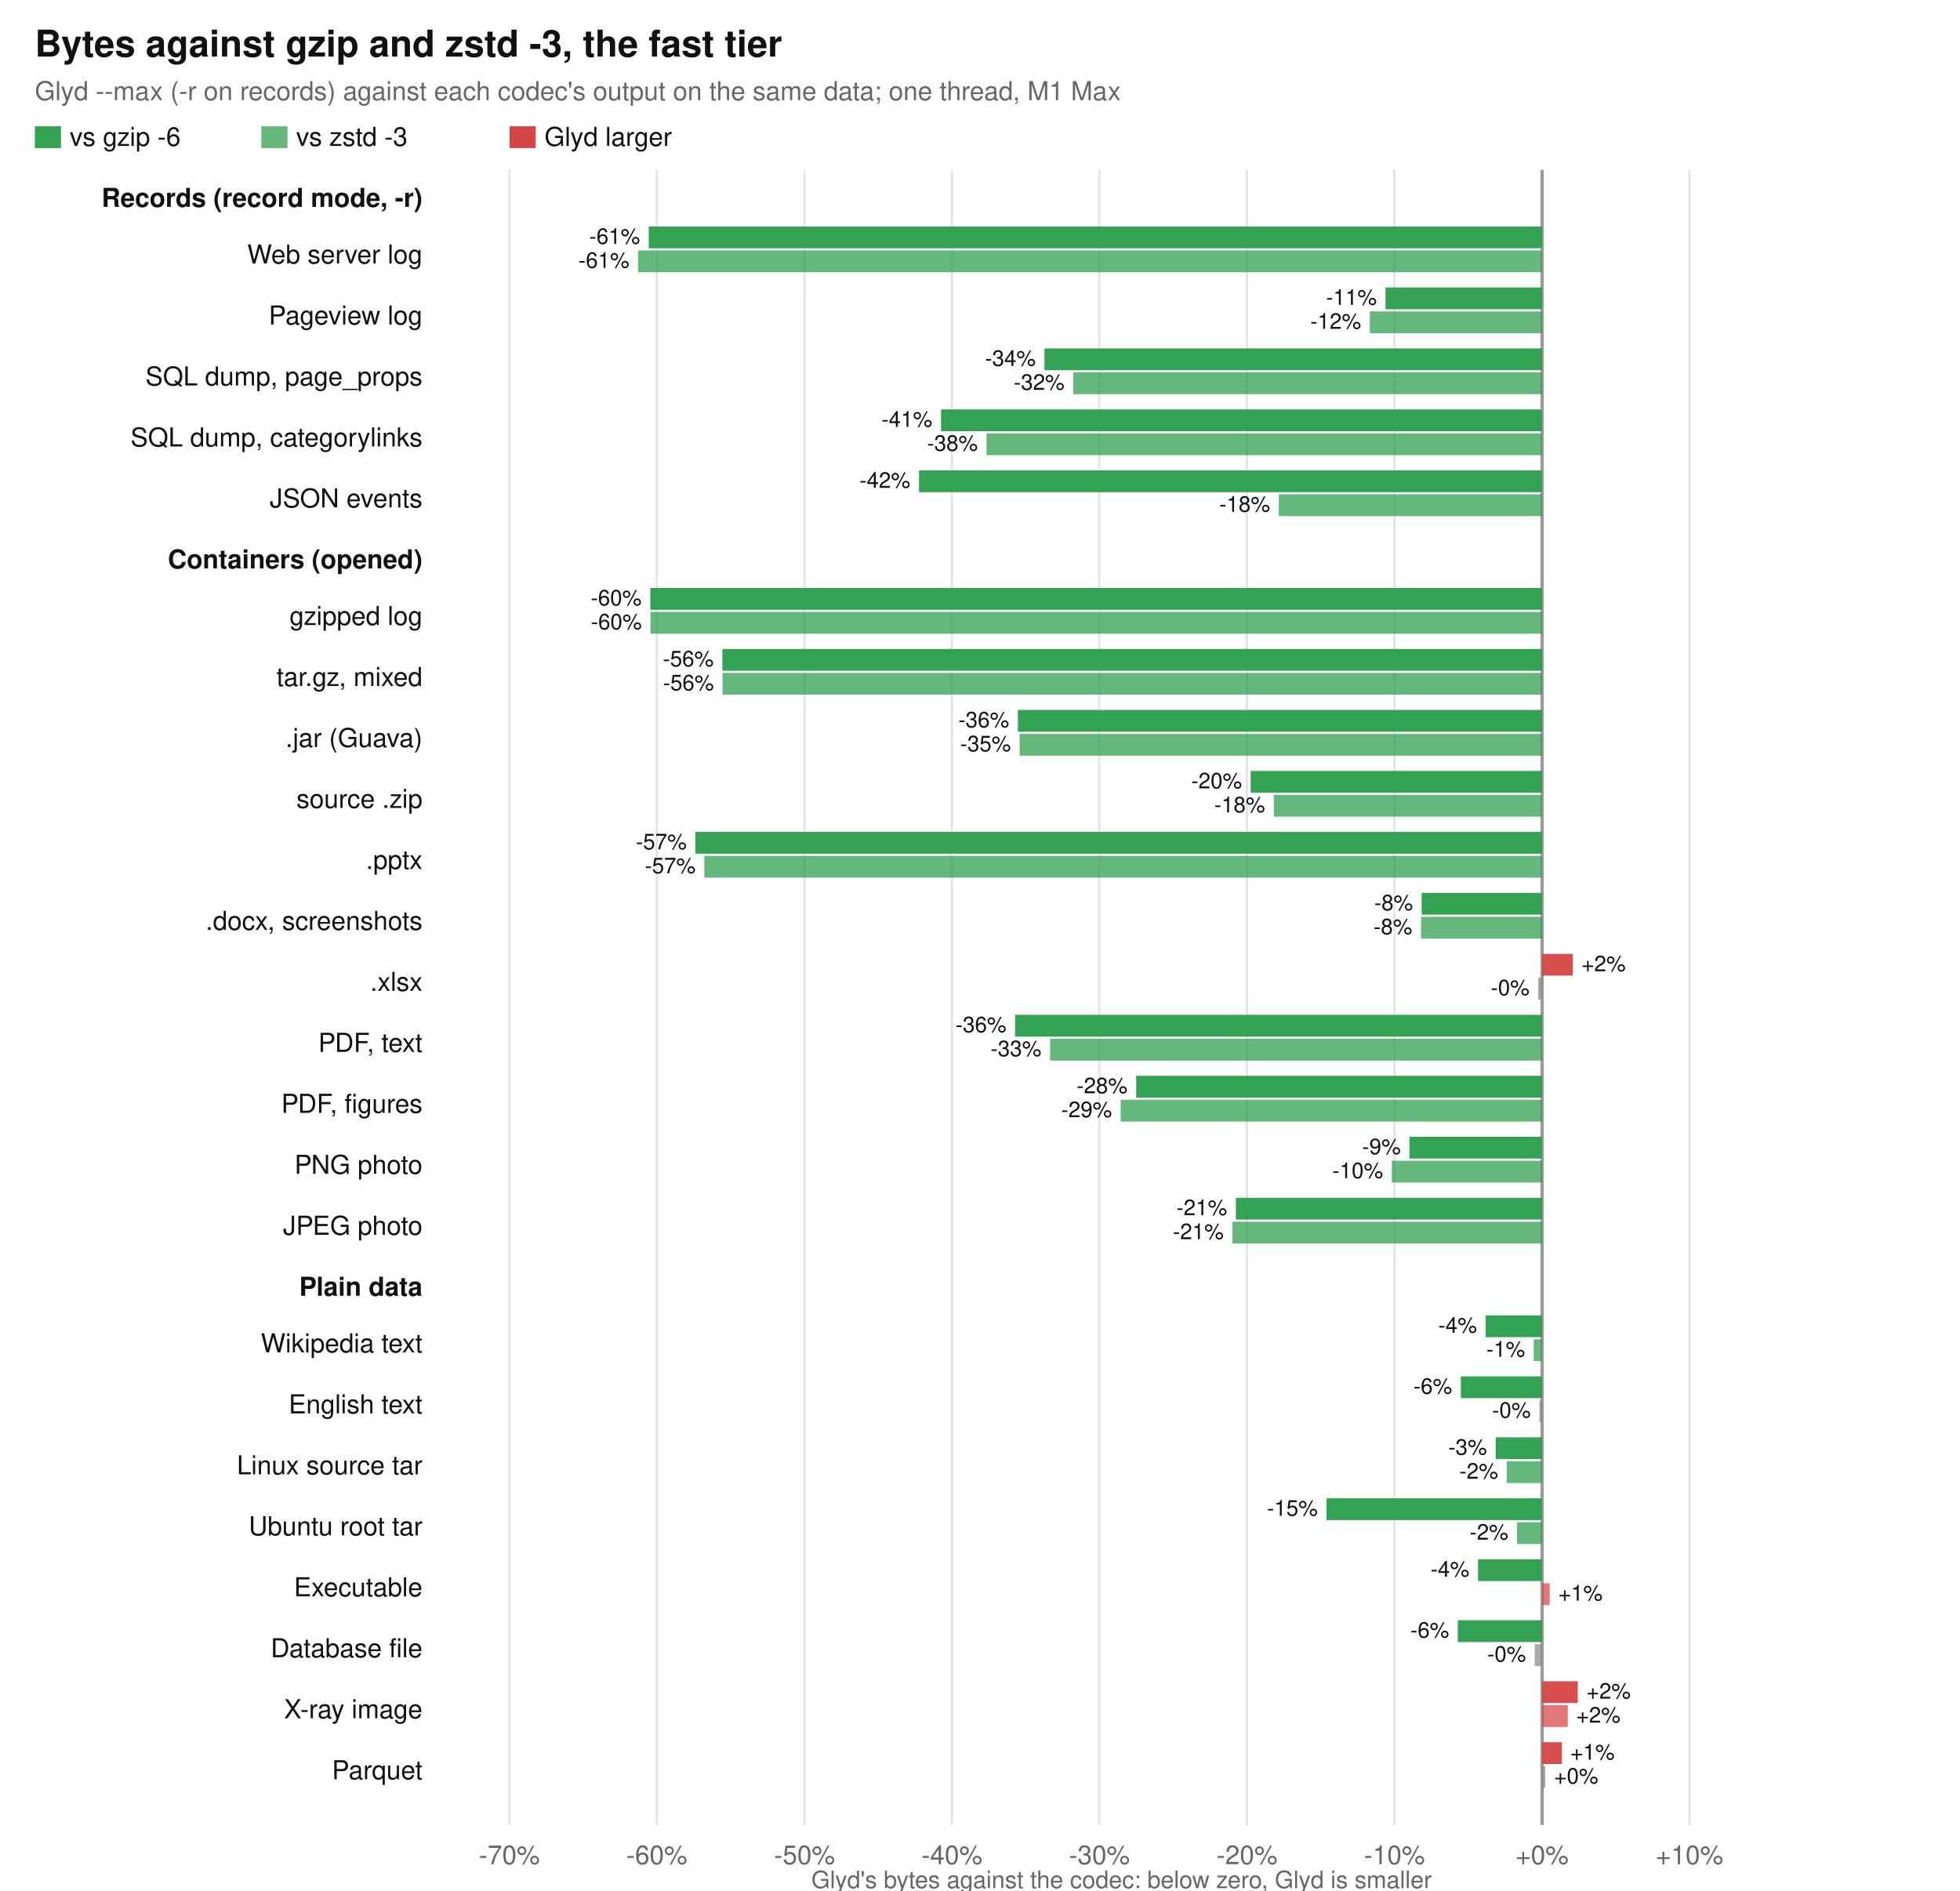
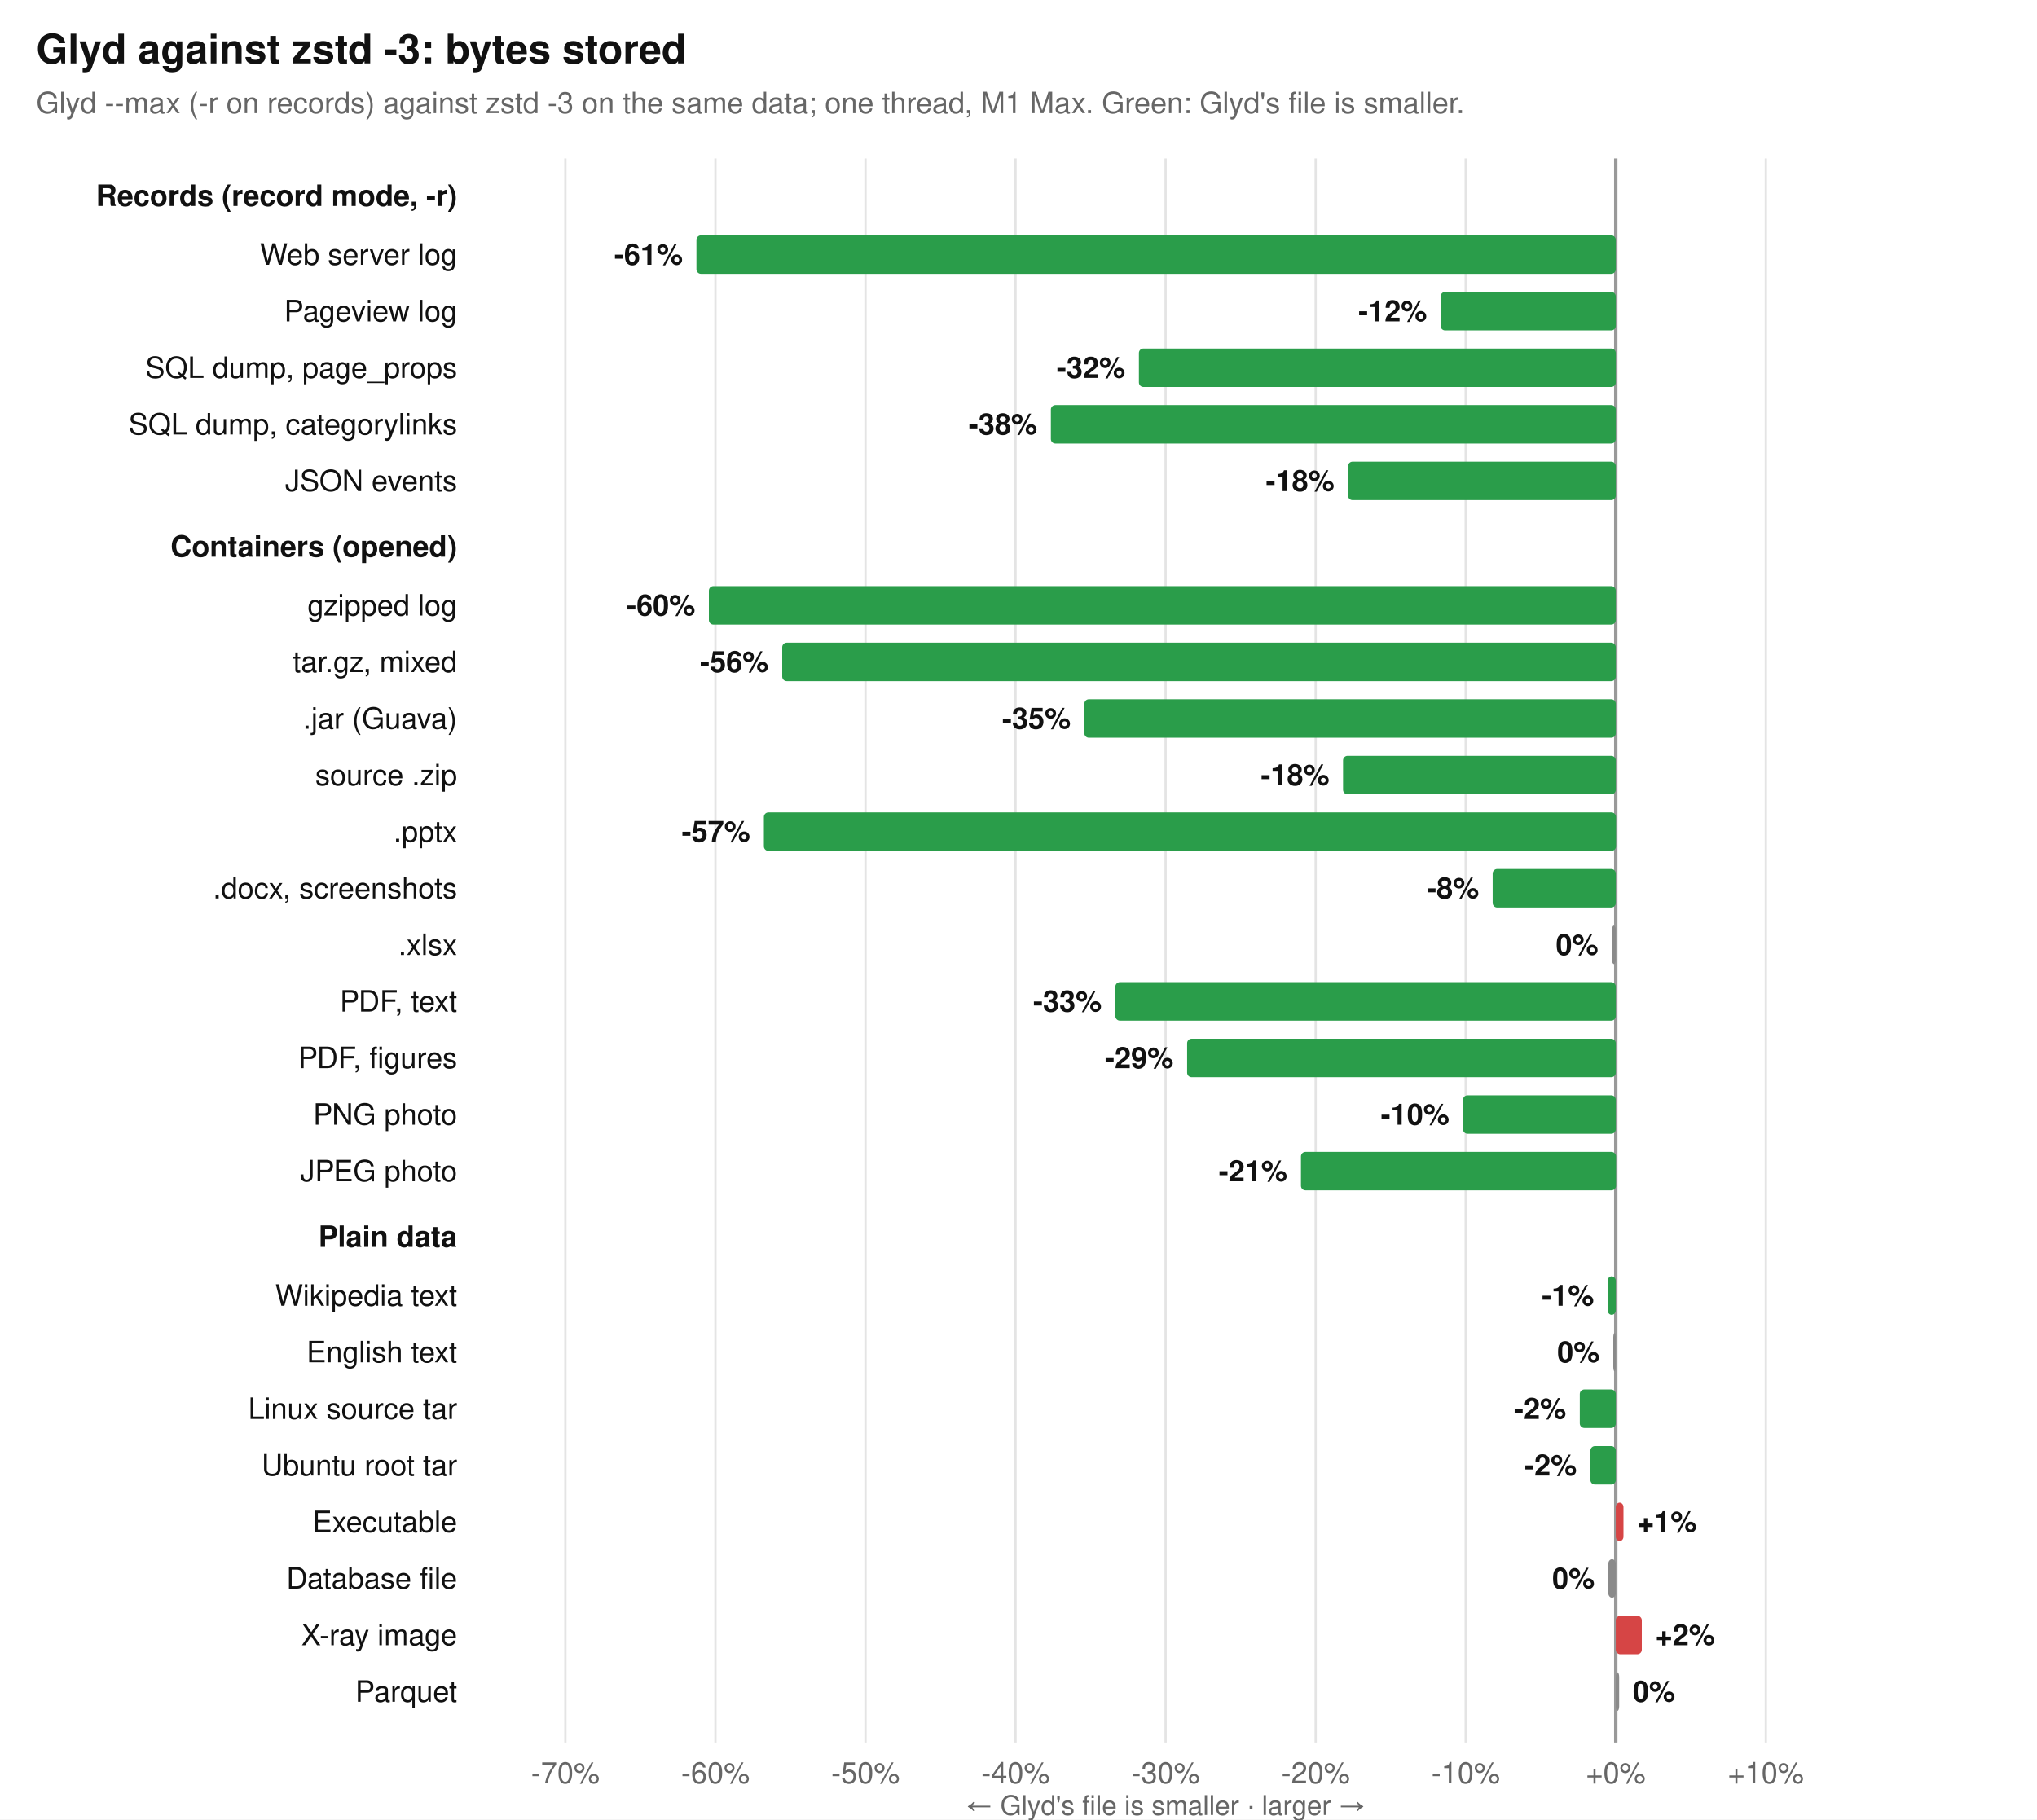
- <svg xmlns="http://www.w3.org/2000/svg" width="900" height="868" viewBox="0 0 900 868" font-family="-apple-system,system-ui,Segoe UI,Helvetica,Arial,sans-serif" font-size="12">
-   <rect width="900" height="868" fill="white" />
-   <text x="16" y="26" font-size="17" font-weight="600" fill="#111">Bytes against gzip and zstd -3, the fast tier</text>
-   <text x="16" y="46" fill="#666">Glyd --max (-r on records) against each codec's output on the same data; one thread, M1 Max</text>
-   <rect x="16" y="58" width="12" height="10" fill="#2a9d4a" opacity="0.95" />
-   <text x="32" y="67" fill="#111">vs gzip -6</text>
-   <rect x="120" y="58" width="12" height="10" fill="#2a9d4a" opacity="0.73" />
-   <text x="136" y="67" fill="#111">vs zstd -3</text>
-   <rect x="234" y="58" width="12" height="10" fill="#d64545" />
-   <text x="250" y="67" fill="#111">Glyd larger</text>
-   <line x1="233.9" y1="78" x2="233.9" y2="838" stroke="#e4e4e4" stroke-width="1" />
-   <text x="233.9" y="856" text-anchor="middle" fill="#666">-70%</text>
-   <line x1="301.6" y1="78" x2="301.6" y2="838" stroke="#e4e4e4" stroke-width="1" />
-   <text x="301.6" y="856" text-anchor="middle" fill="#666">-60%</text>
-   <line x1="369.4" y1="78" x2="369.4" y2="838" stroke="#e4e4e4" stroke-width="1" />
-   <text x="369.4" y="856" text-anchor="middle" fill="#666">-50%</text>
-   <line x1="437.1" y1="78" x2="437.1" y2="838" stroke="#e4e4e4" stroke-width="1" />
-   <text x="437.1" y="856" text-anchor="middle" fill="#666">-40%</text>
-   <line x1="504.8" y1="78" x2="504.8" y2="838" stroke="#e4e4e4" stroke-width="1" />
-   <text x="504.8" y="856" text-anchor="middle" fill="#666">-30%</text>
-   <line x1="572.6" y1="78" x2="572.6" y2="838" stroke="#e4e4e4" stroke-width="1" />
-   <text x="572.6" y="856" text-anchor="middle" fill="#666">-20%</text>
-   <line x1="640.3" y1="78" x2="640.3" y2="838" stroke="#e4e4e4" stroke-width="1" />
-   <text x="640.3" y="856" text-anchor="middle" fill="#666">-10%</text>
-   <line x1="708.1" y1="78" x2="708.1" y2="838" stroke="#999" stroke-width="1.5" />
-   <text x="708.1" y="856" text-anchor="middle" fill="#666">+0%</text>
-   <line x1="775.8" y1="78" x2="775.8" y2="838" stroke="#e4e4e4" stroke-width="1" />
-   <text x="775.8" y="856" text-anchor="middle" fill="#666">+10%</text>
-   <text x="515" y="867" text-anchor="middle" fill="#666" font-size="11">Glyd's bytes against the codec: below zero, Glyd is smaller</text>
-   <text x="194" y="95" text-anchor="end" font-weight="600" fill="#111">Records (record mode, -r)</text>
-   <text x="194" y="121.0" text-anchor="end" fill="#111">Web server log</text>
-   <rect x="297.9" y="104" width="410.2" height="10" fill="#2a9d4a" opacity="0.95" />
-   <text x="293.9" y="112" text-anchor="end" fill="#111" font-size="10">-61%</text>
-   <rect x="293.0" y="115" width="415.0" height="10" fill="#2a9d4a" opacity="0.73" />
-   <text x="289.0" y="123" text-anchor="end" fill="#111" font-size="10">-61%</text>
-   <text x="194" y="149.0" text-anchor="end" fill="#111">Pageview log</text>
-   <rect x="636.2" y="132" width="71.9" height="10" fill="#2a9d4a" opacity="0.95" />
-   <text x="632.2" y="140" text-anchor="end" fill="#111" font-size="10">-11%</text>
-   <rect x="629.0" y="143" width="79.1" height="10" fill="#2a9d4a" opacity="0.73" />
-   <text x="625.0" y="151" text-anchor="end" fill="#111" font-size="10">-12%</text>
-   <text x="194" y="177.0" text-anchor="end" fill="#111">SQL dump, page_props</text>
-   <rect x="479.6" y="160" width="228.5" height="10" fill="#2a9d4a" opacity="0.95" />
-   <text x="475.6" y="168" text-anchor="end" fill="#111" font-size="10">-34%</text>
-   <rect x="492.8" y="171" width="215.3" height="10" fill="#2a9d4a" opacity="0.73" />
-   <text x="488.8" y="179" text-anchor="end" fill="#111" font-size="10">-32%</text>
-   <text x="194" y="205.0" text-anchor="end" fill="#111">SQL dump, categorylinks</text>
-   <rect x="432.1" y="188" width="275.9" height="10" fill="#2a9d4a" opacity="0.95" />
-   <text x="428.1" y="196" text-anchor="end" fill="#111" font-size="10">-41%</text>
-   <rect x="453.0" y="199" width="255.0" height="10" fill="#2a9d4a" opacity="0.73" />
-   <text x="449.0" y="207" text-anchor="end" fill="#111" font-size="10">-38%</text>
-   <text x="194" y="233.0" text-anchor="end" fill="#111">JSON events</text>
-   <rect x="422.0" y="216" width="286.0" height="10" fill="#2a9d4a" opacity="0.95" />
-   <text x="418.0" y="224" text-anchor="end" fill="#111" font-size="10">-42%</text>
-   <rect x="587.2" y="227" width="120.9" height="10" fill="#2a9d4a" opacity="0.73" />
-   <text x="583.2" y="235" text-anchor="end" fill="#111" font-size="10">-18%</text>
-   <text x="194" y="261" text-anchor="end" font-weight="600" fill="#111">Containers (opened)</text>
-   <text x="194" y="287.0" text-anchor="end" fill="#111">gzipped log</text>
-   <rect x="298.6" y="270" width="409.5" height="10" fill="#2a9d4a" opacity="0.95" />
-   <text x="294.6" y="278" text-anchor="end" fill="#111" font-size="10">-60%</text>
-   <rect x="298.7" y="281" width="409.4" height="10" fill="#2a9d4a" opacity="0.73" />
-   <text x="294.7" y="289" text-anchor="end" fill="#111" font-size="10">-60%</text>
-   <text x="194" y="315.0" text-anchor="end" fill="#111">tar.gz, mixed</text>
-   <rect x="331.7" y="298" width="376.4" height="10" fill="#2a9d4a" opacity="0.95" />
-   <text x="327.7" y="306" text-anchor="end" fill="#111" font-size="10">-56%</text>
-   <rect x="331.8" y="309" width="376.3" height="10" fill="#2a9d4a" opacity="0.73" />
-   <text x="327.8" y="317" text-anchor="end" fill="#111" font-size="10">-56%</text>
-   <text x="194" y="343.0" text-anchor="end" fill="#111">.jar (Guava)</text>
-   <rect x="467.4" y="326" width="240.7" height="10" fill="#2a9d4a" opacity="0.95" />
-   <text x="463.4" y="334" text-anchor="end" fill="#111" font-size="10">-36%</text>
-   <rect x="468.2" y="337" width="239.9" height="10" fill="#2a9d4a" opacity="0.73" />
-   <text x="464.2" y="345" text-anchor="end" fill="#111" font-size="10">-35%</text>
-   <text x="194" y="371.0" text-anchor="end" fill="#111">source .zip</text>
-   <rect x="574.3" y="354" width="133.8" height="10" fill="#2a9d4a" opacity="0.95" />
-   <text x="570.3" y="362" text-anchor="end" fill="#111" font-size="10">-20%</text>
-   <rect x="584.9" y="365" width="123.1" height="10" fill="#2a9d4a" opacity="0.73" />
-   <text x="580.9" y="373" text-anchor="end" fill="#111" font-size="10">-18%</text>
-   <text x="194" y="399.0" text-anchor="end" fill="#111">.pptx</text>
-   <rect x="319.3" y="382" width="388.8" height="10" fill="#2a9d4a" opacity="0.95" />
-   <text x="315.3" y="390" text-anchor="end" fill="#111" font-size="10">-57%</text>
-   <rect x="323.4" y="393" width="384.6" height="10" fill="#2a9d4a" opacity="0.73" />
-   <text x="319.4" y="401" text-anchor="end" fill="#111" font-size="10">-57%</text>
-   <text x="194" y="427.0" text-anchor="end" fill="#111">.docx, screenshots</text>
-   <rect x="652.8" y="410" width="55.3" height="10" fill="#2a9d4a" opacity="0.95" />
-   <text x="648.8" y="418" text-anchor="end" fill="#111" font-size="10">-8%</text>
-   <rect x="652.5" y="421" width="55.6" height="10" fill="#2a9d4a" opacity="0.73" />
-   <text x="648.5" y="429" text-anchor="end" fill="#111" font-size="10">-8%</text>
-   <text x="194" y="455.0" text-anchor="end" fill="#111">.xlsx</text>
-   <rect x="708.1" y="438" width="14.1" height="10" fill="#d64545" opacity="0.95" />
-   <text x="726.2" y="446" text-anchor="start" fill="#111" font-size="10">+2%</text>
-   <rect x="706.3" y="449" width="1.8" height="10" fill="#8a8a8a" opacity="0.73" />
-   <text x="702.3" y="457" text-anchor="end" fill="#111" font-size="10">-0%</text>
-   <text x="194" y="483.0" text-anchor="end" fill="#111">PDF, text</text>
-   <rect x="466.1" y="466" width="242.0" height="10" fill="#2a9d4a" opacity="0.95" />
-   <text x="462.1" y="474" text-anchor="end" fill="#111" font-size="10">-36%</text>
-   <rect x="482.2" y="477" width="225.9" height="10" fill="#2a9d4a" opacity="0.73" />
-   <text x="478.2" y="485" text-anchor="end" fill="#111" font-size="10">-33%</text>
-   <text x="194" y="511.0" text-anchor="end" fill="#111">PDF, figures</text>
-   <rect x="521.7" y="494" width="186.4" height="10" fill="#2a9d4a" opacity="0.95" />
-   <text x="517.7" y="502" text-anchor="end" fill="#111" font-size="10">-28%</text>
-   <rect x="514.6" y="505" width="193.5" height="10" fill="#2a9d4a" opacity="0.73" />
-   <text x="510.6" y="513" text-anchor="end" fill="#111" font-size="10">-29%</text>
-   <text x="194" y="539.0" text-anchor="end" fill="#111">PNG photo</text>
-   <rect x="647.2" y="522" width="60.8" height="10" fill="#2a9d4a" opacity="0.95" />
-   <text x="643.2" y="530" text-anchor="end" fill="#111" font-size="10">-9%</text>
-   <rect x="639.1" y="533" width="69.0" height="10" fill="#2a9d4a" opacity="0.73" />
-   <text x="635.1" y="541" text-anchor="end" fill="#111" font-size="10">-10%</text>
-   <text x="194" y="567.0" text-anchor="end" fill="#111">JPEG photo</text>
-   <rect x="567.5" y="550" width="140.6" height="10" fill="#2a9d4a" opacity="0.95" />
-   <text x="563.5" y="558" text-anchor="end" fill="#111" font-size="10">-21%</text>
-   <rect x="565.9" y="561" width="142.2" height="10" fill="#2a9d4a" opacity="0.73" />
-   <text x="561.9" y="569" text-anchor="end" fill="#111" font-size="10">-21%</text>
-   <text x="194" y="595" text-anchor="end" font-weight="600" fill="#111">Plain data</text>
-   <text x="194" y="621.0" text-anchor="end" fill="#111">Wikipedia text</text>
-   <rect x="682.2" y="604" width="25.9" height="10" fill="#2a9d4a" opacity="0.95" />
-   <text x="678.2" y="612" text-anchor="end" fill="#111" font-size="10">-4%</text>
-   <rect x="704.3" y="615" width="3.7" height="10" fill="#2a9d4a" opacity="0.73" />
-   <text x="700.3" y="623" text-anchor="end" fill="#111" font-size="10">-1%</text>
-   <text x="194" y="649.0" text-anchor="end" fill="#111">English text</text>
-   <rect x="670.8" y="632" width="37.3" height="10" fill="#2a9d4a" opacity="0.95" />
-   <text x="666.8" y="640" text-anchor="end" fill="#111" font-size="10">-6%</text>
-   <rect x="706.9" y="643" width="1.2" height="10" fill="#8a8a8a" opacity="0.73" />
-   <text x="702.9" y="651" text-anchor="end" fill="#111" font-size="10">-0%</text>
-   <text x="194" y="677.0" text-anchor="end" fill="#111">Linux source tar</text>
-   <rect x="686.8" y="660" width="21.3" height="10" fill="#2a9d4a" opacity="0.95" />
-   <text x="682.8" y="668" text-anchor="end" fill="#111" font-size="10">-3%</text>
-   <rect x="691.9" y="671" width="16.2" height="10" fill="#2a9d4a" opacity="0.73" />
-   <text x="687.9" y="679" text-anchor="end" fill="#111" font-size="10">-2%</text>
-   <text x="194" y="705.0" text-anchor="end" fill="#111">Ubuntu root tar</text>
-   <rect x="609.1" y="688" width="98.9" height="10" fill="#2a9d4a" opacity="0.95" />
-   <text x="605.1" y="696" text-anchor="end" fill="#111" font-size="10">-15%</text>
-   <rect x="696.6" y="699" width="11.5" height="10" fill="#2a9d4a" opacity="0.73" />
-   <text x="692.6" y="707" text-anchor="end" fill="#111" font-size="10">-2%</text>
-   <text x="194" y="733.0" text-anchor="end" fill="#111">Executable</text>
-   <rect x="678.7" y="716" width="29.3" height="10" fill="#2a9d4a" opacity="0.95" />
-   <text x="674.7" y="724" text-anchor="end" fill="#111" font-size="10">-4%</text>
-   <rect x="708.1" y="727" width="3.5" height="10" fill="#d64545" opacity="0.73" />
-   <text x="715.6" y="735" text-anchor="start" fill="#111" font-size="10">+1%</text>
-   <text x="194" y="761.0" text-anchor="end" fill="#111">Database file</text>
-   <rect x="669.4" y="744" width="38.7" height="10" fill="#2a9d4a" opacity="0.95" />
-   <text x="665.4" y="752" text-anchor="end" fill="#111" font-size="10">-6%</text>
-   <rect x="704.7" y="755" width="3.3" height="10" fill="#8a8a8a" opacity="0.73" />
-   <text x="700.7" y="763" text-anchor="end" fill="#111" font-size="10">-0%</text>
-   <text x="194" y="789.0" text-anchor="end" fill="#111">X-ray image</text>
-   <rect x="708.1" y="772" width="16.4" height="10" fill="#d64545" opacity="0.95" />
-   <text x="728.5" y="780" text-anchor="start" fill="#111" font-size="10">+2%</text>
-   <rect x="708.1" y="783" width="11.8" height="10" fill="#d64545" opacity="0.73" />
-   <text x="723.8" y="791" text-anchor="start" fill="#111" font-size="10">+2%</text>
-   <text x="194" y="817.0" text-anchor="end" fill="#111">Parquet</text>
-   <rect x="708.1" y="800" width="9.1" height="10" fill="#d64545" opacity="0.95" />
-   <text x="721.1" y="808" text-anchor="start" fill="#111" font-size="10">+1%</text>
-   <rect x="708.1" y="811" width="1.5" height="10" fill="#8a8a8a" opacity="0.73" />
-   <text x="713.6" y="819" text-anchor="start" fill="#111" font-size="10">+0%</text>
+ <svg xmlns="http://www.w3.org/2000/svg" width="900" height="804" viewBox="0 0 900 804" font-family="-apple-system,system-ui,Segoe UI,Helvetica,Arial,sans-serif" font-size="13">
+   <rect width="900" height="804" fill="white" />
+   <text x="16" y="28" font-size="18" font-weight="600" fill="#111">Glyd against zstd -3: bytes stored</text>
+   <text x="16" y="50" fill="#666">Glyd --max (-r on records) against zstd -3 on the same data; one thread, M1 Max. Green: Glyd's file is smaller.</text>
+   <line x1="249.8" y1="70" x2="249.8" y2="770" stroke="#e4e4e4" stroke-width="1" />
+   <text x="249.8" y="788" text-anchor="middle" fill="#666">-70%</text>
+   <line x1="316.1" y1="70" x2="316.1" y2="770" stroke="#e4e4e4" stroke-width="1" />
+   <text x="316.1" y="788" text-anchor="middle" fill="#666">-60%</text>
+   <line x1="382.4" y1="70" x2="382.4" y2="770" stroke="#e4e4e4" stroke-width="1" />
+   <text x="382.4" y="788" text-anchor="middle" fill="#666">-50%</text>
+   <line x1="448.7" y1="70" x2="448.7" y2="770" stroke="#e4e4e4" stroke-width="1" />
+   <text x="448.7" y="788" text-anchor="middle" fill="#666">-40%</text>
+   <line x1="515.0" y1="70" x2="515.0" y2="770" stroke="#e4e4e4" stroke-width="1" />
+   <text x="515.0" y="788" text-anchor="middle" fill="#666">-30%</text>
+   <line x1="581.3" y1="70" x2="581.3" y2="770" stroke="#e4e4e4" stroke-width="1" />
+   <text x="581.3" y="788" text-anchor="middle" fill="#666">-20%</text>
+   <line x1="647.6" y1="70" x2="647.6" y2="770" stroke="#e4e4e4" stroke-width="1" />
+   <text x="647.6" y="788" text-anchor="middle" fill="#666">-10%</text>
+   <line x1="713.9" y1="70" x2="713.9" y2="770" stroke="#999" stroke-width="1.5" />
+   <text x="713.9" y="788" text-anchor="middle" fill="#666">+0%</text>
+   <line x1="780.2" y1="70" x2="780.2" y2="770" stroke="#e4e4e4" stroke-width="1" />
+   <text x="780.2" y="788" text-anchor="middle" fill="#666">+10%</text>
+   <text x="515" y="802" text-anchor="middle" fill="#666" font-size="12">← Glyd's file is smaller · larger →</text>
+   <text x="202" y="91" text-anchor="end" font-weight="600" fill="#111">Records (record mode, -r)</text>
+   <text x="202" y="117.0" text-anchor="end" fill="#111">Web server log</text>
+   <rect x="307.7" y="104.0" width="406.2" height="17" rx="2" fill="#2a9d4a" />
+   <text x="301.7" y="117.0" text-anchor="end" fill="#111" font-weight="600">-61%</text>
+   <text x="202" y="142.0" text-anchor="end" fill="#111">Pageview log</text>
+   <rect x="636.5" y="129.0" width="77.4" height="17" rx="2" fill="#2a9d4a" />
+   <text x="630.5" y="142.0" text-anchor="end" fill="#111" font-weight="600">-12%</text>
+   <text x="202" y="167.0" text-anchor="end" fill="#111">SQL dump, page_props</text>
+   <rect x="503.2" y="154.0" width="210.7" height="17" rx="2" fill="#2a9d4a" />
+   <text x="497.2" y="167.0" text-anchor="end" fill="#111" font-weight="600">-32%</text>
+   <text x="202" y="192.0" text-anchor="end" fill="#111">SQL dump, categorylinks</text>
+   <rect x="464.3" y="179.0" width="249.6" height="17" rx="2" fill="#2a9d4a" />
+   <text x="458.3" y="192.0" text-anchor="end" fill="#111" font-weight="600">-38%</text>
+   <text x="202" y="217.0" text-anchor="end" fill="#111">JSON events</text>
+   <rect x="595.6" y="204.0" width="118.3" height="17" rx="2" fill="#2a9d4a" />
+   <text x="589.6" y="217.0" text-anchor="end" fill="#111" font-weight="600">-18%</text>
+   <text x="202" y="246" text-anchor="end" font-weight="600" fill="#111">Containers (opened)</text>
+   <text x="202" y="272.0" text-anchor="end" fill="#111">gzipped log</text>
+   <rect x="313.2" y="259.0" width="400.7" height="17" rx="2" fill="#2a9d4a" />
+   <text x="307.2" y="272.0" text-anchor="end" fill="#111" font-weight="600">-60%</text>
+   <text x="202" y="297.0" text-anchor="end" fill="#111">tar.gz, mixed</text>
+   <rect x="345.6" y="284.0" width="368.3" height="17" rx="2" fill="#2a9d4a" />
+   <text x="339.6" y="297.0" text-anchor="end" fill="#111" font-weight="600">-56%</text>
+   <text x="202" y="322.0" text-anchor="end" fill="#111">.jar (Guava)</text>
+   <rect x="479.1" y="309.0" width="234.8" height="17" rx="2" fill="#2a9d4a" />
+   <text x="473.1" y="322.0" text-anchor="end" fill="#111" font-weight="600">-35%</text>
+   <text x="202" y="347.0" text-anchor="end" fill="#111">source .zip</text>
+   <rect x="593.4" y="334.0" width="120.5" height="17" rx="2" fill="#2a9d4a" />
+   <text x="587.4" y="347.0" text-anchor="end" fill="#111" font-weight="600">-18%</text>
+   <text x="202" y="372.0" text-anchor="end" fill="#111">.pptx</text>
+   <rect x="337.5" y="359.0" width="376.5" height="17" rx="2" fill="#2a9d4a" />
+   <text x="331.5" y="372.0" text-anchor="end" fill="#111" font-weight="600">-57%</text>
+   <text x="202" y="397.0" text-anchor="end" fill="#111">.docx, screenshots</text>
+   <rect x="659.5" y="384.0" width="54.4" height="17" rx="2" fill="#2a9d4a" />
+   <text x="653.5" y="397.0" text-anchor="end" fill="#111" font-weight="600">-8%</text>
+   <text x="202" y="422.0" text-anchor="end" fill="#111">.xlsx</text>
+   <rect x="712.2" y="409.0" width="1.7" height="17" rx="2" fill="#8a8a8a" />
+   <text x="706.2" y="422.0" text-anchor="end" fill="#111" font-weight="600">0%</text>
+   <text x="202" y="447.0" text-anchor="end" fill="#111">PDF, text</text>
+   <rect x="492.8" y="434.0" width="221.1" height="17" rx="2" fill="#2a9d4a" />
+   <text x="486.8" y="447.0" text-anchor="end" fill="#111" font-weight="600">-33%</text>
+   <text x="202" y="472.0" text-anchor="end" fill="#111">PDF, figures</text>
+   <rect x="524.5" y="459.0" width="189.4" height="17" rx="2" fill="#2a9d4a" />
+   <text x="518.5" y="472.0" text-anchor="end" fill="#111" font-weight="600">-29%</text>
+   <text x="202" y="497.0" text-anchor="end" fill="#111">PNG photo</text>
+   <rect x="646.4" y="484.0" width="67.5" height="17" rx="2" fill="#2a9d4a" />
+   <text x="640.4" y="497.0" text-anchor="end" fill="#111" font-weight="600">-10%</text>
+   <text x="202" y="522.0" text-anchor="end" fill="#111">JPEG photo</text>
+   <rect x="574.8" y="509.0" width="139.2" height="17" rx="2" fill="#2a9d4a" />
+   <text x="568.8" y="522.0" text-anchor="end" fill="#111" font-weight="600">-21%</text>
+   <text x="202" y="551" text-anchor="end" font-weight="600" fill="#111">Plain data</text>
+   <text x="202" y="577.0" text-anchor="end" fill="#111">Wikipedia text</text>
+   <rect x="710.3" y="564.0" width="3.6" height="17" rx="2" fill="#2a9d4a" />
+   <text x="704.3" y="577.0" text-anchor="end" fill="#111" font-weight="600">-1%</text>
+   <text x="202" y="602.0" text-anchor="end" fill="#111">English text</text>
+   <rect x="712.8" y="589.0" width="1.1" height="17" rx="2" fill="#8a8a8a" />
+   <text x="706.8" y="602.0" text-anchor="end" fill="#111" font-weight="600">0%</text>
+   <text x="202" y="627.0" text-anchor="end" fill="#111">Linux source tar</text>
+   <rect x="698.0" y="614.0" width="15.9" height="17" rx="2" fill="#2a9d4a" />
+   <text x="692.0" y="627.0" text-anchor="end" fill="#111" font-weight="600">-2%</text>
+   <text x="202" y="652.0" text-anchor="end" fill="#111">Ubuntu root tar</text>
+   <rect x="702.7" y="639.0" width="11.2" height="17" rx="2" fill="#2a9d4a" />
+   <text x="696.7" y="652.0" text-anchor="end" fill="#111" font-weight="600">-2%</text>
+   <text x="202" y="677.0" text-anchor="end" fill="#111">Executable</text>
+   <rect x="713.9" y="664.0" width="3.4" height="17" rx="2" fill="#d64545" />
+   <text x="723.3" y="677.0" text-anchor="start" fill="#111" font-weight="600">+1%</text>
+   <text x="202" y="702.0" text-anchor="end" fill="#111">Database file</text>
+   <rect x="710.6" y="689.0" width="3.3" height="17" rx="2" fill="#8a8a8a" />
+   <text x="704.6" y="702.0" text-anchor="end" fill="#111" font-weight="600">0%</text>
+   <text x="202" y="727.0" text-anchor="end" fill="#111">X-ray image</text>
+   <rect x="713.9" y="714.0" width="11.5" height="17" rx="2" fill="#d64545" />
+   <text x="731.4" y="727.0" text-anchor="start" fill="#111" font-weight="600">+2%</text>
+   <text x="202" y="752.0" text-anchor="end" fill="#111">Parquet</text>
+   <rect x="713.9" y="739.0" width="1.5" height="17" rx="2" fill="#8a8a8a" />
+   <text x="721.4" y="752.0" text-anchor="start" fill="#111" font-weight="600">0%</text>
</svg>
